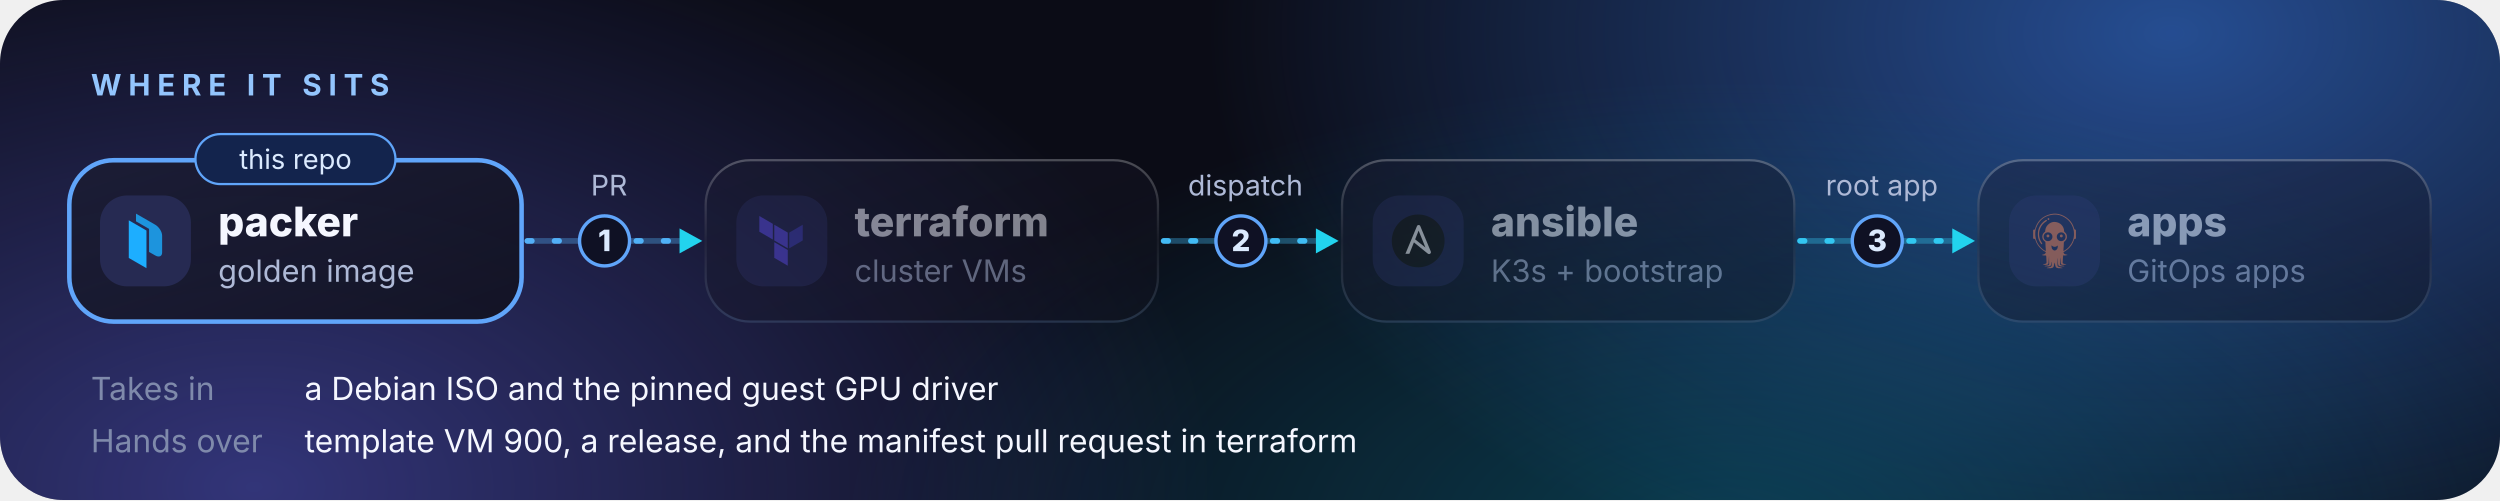
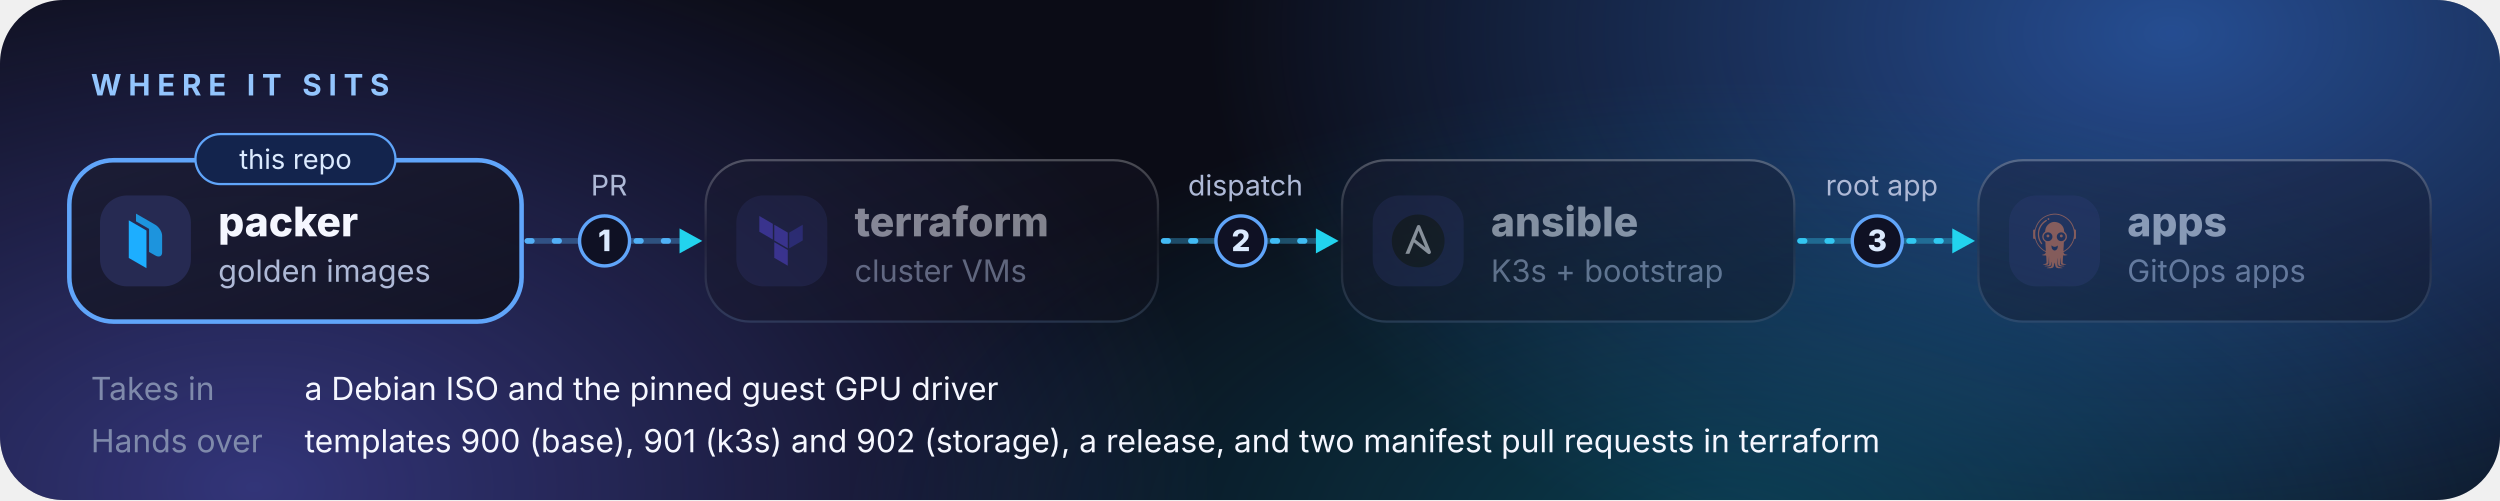
<svg xmlns="http://www.w3.org/2000/svg" width="1100" height="220" viewBox="0 0 1100 220" role="img" aria-labelledby="t d">
  <defs>
    <radialGradient id="ga">
      <stop offset="0" stop-color="#3B82F6" stop-opacity=".55" />
      <stop offset="1" stop-color="#3B82F6" stop-opacity="0" />
    </radialGradient>
    <radialGradient id="gb">
      <stop offset="0" stop-color="#6366F1" stop-opacity=".45" />
      <stop offset="1" stop-color="#6366F1" stop-opacity="0" />
    </radialGradient>
    <radialGradient id="gc">
      <stop offset="0" stop-color="#0891B2" stop-opacity=".35" />
      <stop offset="1" stop-color="#0891B2" stop-opacity="0" />
    </radialGradient>
    <linearGradient id="card" x1="0" y1="0" x2="1" y2="1">
      <stop offset="0" stop-color="#1B1D33" />
      <stop offset="1" stop-color="#0F0F1A" />
    </linearGradient>
    <linearGradient id="rim" x1="0" y1="0" x2="0" y2="1">
      <stop offset="0" stop-color="#FFFFFF" stop-opacity=".5" />
      <stop offset=".5" stop-color="#FFFFFF" stop-opacity=".08" />
      <stop offset="1" stop-color="#93C5FD" stop-opacity=".35" />
    </linearGradient>
    <linearGradient id="edge" gradientUnits="userSpaceOnUse" x1="0" y1="0" x2="1100" y2="0">
      <stop offset="0" stop-color="#60A5FA" />
      <stop offset="1" stop-color="#22D3EE" />
    </linearGradient>
    <linearGradient id="sq" x1="0" y1="0" x2="1" y2="1">
      <stop offset="0" stop-color="#1B1D33" />
      <stop offset="1" stop-color="#0F0F1A" />
    </linearGradient>
    <radialGradient id="glow" cx=".5" cy=".5" r=".5">
      <stop offset="0" stop-color="#3B82F6" stop-opacity=".5" />
      <stop offset="1" stop-color="#3B82F6" stop-opacity="0" />
    </radialGradient>
    <linearGradient id="st" gradientUnits="userSpaceOnUse" x1="12" y1="8" x2="36" y2="42">
      <stop offset="0" stop-color="#FFFFFF" />
      <stop offset=".35" stop-color="#93C5FD" />
      <stop offset=".75" stop-color="#3B82F6" />
      <stop offset="1" stop-color="#22D3EE" />
    </linearGradient>
    <linearGradient id="wm" gradientUnits="userSpaceOnUse" x1="0" y1="0" x2="182" y2="0">
      <stop offset="0" stop-color="#FFFFFF" />
      <stop offset=".55" stop-color="#93C5FD" />
      <stop offset="1" stop-color="#67E8F9" />
    </linearGradient>
    <clipPath id="clip">
      <rect width="1100" height="220" rx="28" />
    </clipPath>
    <symbol id="i-ansible" viewBox="0 0 128 128">
      <path fill="#1A1918" d="M126 64c0 34.2-27.8 62-62 62S2 98.2 2 64 29.8 2 64 2s62 27.8 62 62" />
      <path fill="#FFF" d="M65 39.9l16 39.6-24.1-19.1L65 39.9zm28.5 48.7L68.9 29.2c-.7-1.7-2.1-2.6-3.8-2.6-1.7 0-3.2.9-3.9 2.6L34 94.3h9.3L54 67.5l32 25.9c1.3 1 2.2 1.5 3.4 1.5 2.4 0 4.5-1.8 4.5-4.4.1-.5-.1-1.2-.4-1.9z" />
    </symbol>
    <symbol id="i-argocd" viewBox="0 0 24 24">
      <g fill="#EF7B4D">
        <path d="M12.581 0c.436.037.871.1 1.299.186 1.679.383 3.121 1.213 4.382 2.365 1.161 1.06 1.917 2.372 2.335 3.881.089.321.216.56.586.624.205.035.238.245.239.43.003.646.002 1.294.002 1.94l-.002 1.21c-.001.356-.116.479-.466.474-.211-.003-.293.119-.344.291-.146.489-.33.966-.552 1.426-.818 1.682-2.084 2.938-3.688 3.87-.077.045-.155.088-.233.131-.252.137-.258.146-.155.415.114.299.358.529.664.625.269.096.553.134.827.21a.672.672 0 0 1 .236.094c-.066.082-.156.067-.231.082-.36.073-.713.184-1.086.17a1.275 1.275 0 0 1-.438-.064c-.114-.045-.152-.006-.176.109a5.354 5.354 0 0 0-.084.92c-.015.617-.071 1.23-.112 1.844-.042.598-.018.651.558.842.281.094.563.187.842.286.069.024.15.038.192.117-.04.057-.098.035-.146.035-.493.003-.985.005-1.478.001-.524-.005-.806-.282-.845-.803-.055-.762-.12-1.524-.182-2.286a.947.947 0 0 0-.026-.12c-.079.455-.065.879-.084 1.298-.023.528-.008 1.057-.007 1.584 0 .27.086.388.335.483.359.135.711.295 1.114.262.141-.012.276.062.402.129.032.017.073.033.069.073-.004.043-.049.047-.084.045-.657-.019-1.317.065-1.972-.028-.323-.046-.533-.236-.631-.552-.094-.303-.114-.617-.137-.93-.046-.626-.078-1.253-.116-1.88a.222.222 0 0 0-.061-.171.282.282 0 0 0-.031.193c-.002.956-.002 1.911-.001 2.866 0 .388.123.575.494.708.481.172.976.298 1.47.423.11.028.225.047.242.192h-1.852c-.051-.01-.103-.022-.155-.03-.701-.1-1.001-.372-1.143-1.042l-.067-.331-.226-1.103c-.069.12-.118.25-.144.386-.083.399-.151.802-.243 1.2-.113.493-.444.763-.932.857l-.33.063H8.558c.057-.171.216-.185.355-.221.476-.127.96-.223 1.417-.409a.603.603 0 0 0 .397-.521c.058-.435.002-.865-.013-1.296a1.528 1.528 0 0 0-.078-.315.405.405 0 0 0-.071.207c-.026.296-.049.591-.075.886-.038.432-.273.716-.679.81a1.702 1.702 0 0 1-.37.045c-.557.003-1.115-.001-1.673-.005-.048 0-.109.019-.148-.065.178-.103.377-.168.582-.187a5.67 5.67 0 0 0 .939-.193c.42-.114.522-.249.512-.687-.023-.931-.091-1.86-.069-2.791.004-.184.001-.368.001-.551a2.387 2.387 0 0 0-.05.385 40.299 40.299 0 0 1-.186 2.623c-.052.513-.296.748-.804.805-.446.051-.889.002-1.332-.02-.108-.006-.234.012-.339-.064.043-.066.106-.07.16-.087.362-.115.725-.224 1.086-.344.246-.081.35-.235.355-.492a2.241 2.241 0 0 0-.003-.232 45.315 45.315 0 0 1-.105-2.149 5.487 5.487 0 0 0-.035-.478c-.024-.188-.131-.287-.295-.258-.505.092-.99-.006-1.473-.139-.059-.016-.134-.007-.178-.088a.986.986 0 0 1 .285-.09c.255-.052.507-.121.753-.208.312-.112.564-.347.695-.651.089-.203.056-.317-.112-.398-1.418-.683-2.512-1.73-3.391-3.017a8.152 8.152 0 0 1-1.123-2.447c-.067-.246-.156-.3-.383-.26-.306.053-.401.006-.535-.273v-3.49c.144-.303.205-.341.534-.329.235.01.247-.004.309-.242.396-1.508 1.082-2.861 2.171-3.988C6.9 1.42 8.523.631 10.34.203c.456-.108.922-.15 1.387-.203h.854Zm7.974 8.948a7.34 7.34 0 0 0-.048-.938 8.353 8.353 0 0 0-.099-.65c-.598-2.964-2.344-5.02-5.051-6.268-1.553-.715-3.21-.835-4.878-.511-3.248.633-5.396 2.583-6.539 5.652-.436 1.173-.495 2.406-.37 3.65.087.935.339 1.846.745 2.694.585 1.213 1.444 2.207 2.477 3.058.343.286.719.528 1.121.719.235.111.247.105.245-.146.006-.16.003-.32-.009-.48-.125-1.02-.142-2.045-.169-3.069a.392.392 0 0 0-.184-.353c-.385-.268-.713-.592-.921-1.019-.474-.97-.372-2.361.813-3.215.136-.097.217-.19.198-.373a1.724 1.724 0 0 1 .031-.442c.177-1.187.748-2.138 1.722-2.84.68-.492 1.442-.772 2.286-.782.483-.007.953.11 1.414.244 1.609.467 2.846 2.07 2.845 3.697a.64.64 0 0 0 .268.565c.463.371.821.83.943 1.426.22 1.077-.083 1.982-.979 2.634-.266.194-.347.406-.333.698.002.047 0 .095-.002.142l-.062 1.439c-.025.586-.138 1.165-.117 1.754.008.223.006.226.201.128a7.46 7.46 0 0 0 2.393-1.903c1.32-1.577 2.074-3.372 2.059-5.511ZM9.117 12.102c1.489.021 2.443-1.578 1.716-2.879a1.937 1.937 0 0 0-1.699-.991c-1.094-.004-1.954.822-1.958 1.881-.005 1.148.813 1.985 1.941 1.989Zm5.794 0c1.101.002 1.935-.823 1.935-1.917 0-1.091-.846-1.949-1.92-1.947-1.064.003-1.94.866-1.943 1.915-.003 1.105.831 1.948 1.928 1.949Zm-1.472 1.937c-.208.128-.407.277-.63.384-.536.257-1.063.257-1.579-.048-.158-.094-.308-.201-.464-.298-.047-.028-.092-.103-.15-.062-.044.03-.01.1-.001.151.037.179.064.362.082.544.027.565.293.992.742 1.31a.984.984 0 0 0 .791.186c.565-.119 1.025-.614 1.124-1.218.043-.266.005-.544.109-.803a.133.133 0 0 0-.024-.146Zm-8.78-4.92c-.012-1.102.143-2.055.54-2.961.633-1.443 1.642-2.553 2.98-3.374a.378.378 0 0 1 .459.067c.06.06.036.118.01.178a1.09 1.09 0 0 1-.48.51c-1.079.639-1.829 1.571-2.357 2.688a6.325 6.325 0 0 0-.618 2.986c.055 1.309.439 2.516 1.213 3.588.088.104.148.23.173.365.01.08.059.168-.031.228a.312.312 0 0 1-.288.041.502.502 0 0 1-.234-.185c-.72-.979-1.193-2.056-1.331-3.273-.036-.326-.004-.653-.036-.858ZM8.94 2.34a.373.373 0 0 1 .378-.382c.211.001.409.226.416.473.004.138-.309.39-.476.386-.189-.005-.318-.2-.318-.477Zm-.465 7.48a.609.609 0 0 1 .586-.631c.38-.003.671.271.675.633.004.356-.27.622-.639.621-.38-.002-.621-.241-.622-.623Zm6.496.623c-.381-.002-.625-.255-.621-.646a.635.635 0 0 1 .596-.613.656.656 0 0 1 .669.643c.001.354-.275.618-.644.616Z" />
      </g>
    </symbol>
    <symbol id="i-packer" viewBox="0 0 128 128">
      <path fill="#1daeff" d="M66.354 39.617V128l-41.482-23.963v-88.39Zm0 0" />
      <path fill="#1d94dd" d="M86.893 25.975 41.801 0v18.044L72.46 35.75v54.119l14.433 8.269c8.934 5.158 16.236 2.066 16.236-6.863V51.592c0-8.933-7.302-20.459-16.235-25.617zm0 0" />
    </symbol>
    <symbol id="i-terraform" viewBox="0 0 128 128">
      <g fill-rule="evenodd">
        <path d="M77.941 44.5v36.836L46.324 62.918V26.082zm0 0" fill="#5c4ee5" />
        <path d="M81.41 81.336l31.633-18.418V26.082L81.41 44.5zm0 0" fill="#4040b2" />
        <path d="M11.242 42.36L42.86 60.776V23.941L11.242 5.523zm0 0M77.941 85.375L46.324 66.957v36.82l31.617 18.418zm0 0" fill="#5c4ee5" />
      </g>
    </symbol>
  </defs>
  <style>
    text { font-family: Manrope, Inter, ui-sans-serif, system-ui, -apple-system, 'Segoe UI', Roboto, 'Helvetica Neue', 'Noto Sans', Arial, sans-serif; }
    .mono { font-family: ui-monospace, 'SF Mono', SFMono-Regular, Menlo, Consolas, 'Liberation Mono', monospace; }
    .panel { fill: #0B0C16; }
    .card { fill: url(#card); fill-opacity: .8; }
    .rim { fill: none; stroke: url(#rim); }
    .lit { fill: none; stroke: #60A5FA; stroke-width: 2; }
    .lane { fill: #FFFFFF; fill-opacity: .035; stroke: #FFFFFF; stroke-opacity: .09; }
    .tile { fill: #262A52; }
    .t1 { fill: #F5F7FF; }
    .t2 { fill: #AEB9D6; }
    .t3 { fill: #7F8AAB; }
    .acc { fill: #93C5FD; }
    .vio { fill: #C4B5FD; }
    .amb { fill: #FCD34D; }
    .rule { stroke: #FFFFFF; stroke-opacity: .1; }
    .chip { fill: #3B82F6; fill-opacity: .16; stroke: #60A5FA; stroke-opacity: .45; }
    .chipt { fill: #DBEAFE; }
    .wf { fill: #FFFFFF; fill-opacity: .06; stroke: #FFFFFF; stroke-opacity: .2; }
    .wft { fill: #E6EBFA; }
    .dot { fill: #22D3EE; }
    .edge { fill: none; stroke: url(#edge); stroke-width: 2.5; stroke-opacity: .35; }
    .flow { fill: none; stroke: url(#edge); stroke-width: 2.5; stroke-linecap: round; stroke-dasharray: 2 10; animation: flow 1.1s linear infinite; }
    .head { fill: #22D3EE; }
    .badge { fill: #0F1124; stroke: #60A5FA; stroke-width: 1.5; }
    .badget { fill: #DBEAFE; }
    .side { fill: none; stroke: #A78BFA; stroke-width: 1.5; stroke-dasharray: 3 5; stroke-linecap: round; animation: flow 3s linear infinite; }
    .sidehead { fill: #A78BFA; }
    .pill { fill: #171331; stroke: #A78BFA; stroke-opacity: .55; }
    .pillt { fill: #DDD6FE; }
    .wire { fill: none; stroke: #8A94B8; stroke-opacity: .6; stroke-width: 1.5; }
    .wirehead { fill: #8A94B8; }
    .hum { fill: #2A2110; stroke: #FBBF24; stroke-opacity: .6; }
    .humt { fill: #FDE68A; }
    .gate { fill: none; stroke: #FBBF24; stroke-opacity: .7; stroke-width: 1.5; stroke-dasharray: 6 6; }
    .tag { fill: #151936; stroke: #8A94B8; stroke-opacity: .5; }
    .tagt { fill: #C9D1EA; }
    .here { fill: #13244D; stroke: #60A5FA; }
    .heret { fill: #DBEAFE; }
    .dim { opacity: .5; }
    @keyframes flow { to { stroke-dashoffset: -24; } }
    @media (prefers-reduced-motion: reduce) { .flow, .side { animation: none; } }
    @media (prefers-color-scheme: light) {
      .panel { fill: #F3F6FF; }
      .blob { opacity: .4; }
      .card { fill: #FFFFFF; fill-opacity: .85; }
      .rim { stroke: #C7D2FE; }
      .lit { stroke: #2563EB; }
      .lane { fill: #FFFFFF; fill-opacity: .55; stroke: #C7D2FE; stroke-opacity: .9; }
      .tile { fill: #EEF2FF; }
      .t1 { fill: #0E1330; }
      .t2 { fill: #4A5578; }
      .t3 { fill: #6B7699; }
      .acc { fill: #2563EB; }
      .vio { fill: #6D28D9; }
      .amb { fill: #B45309; }
      .rule { stroke: #0E1330; stroke-opacity: .1; }
      .chip { fill: #2563EB; fill-opacity: .08; stroke: #2563EB; stroke-opacity: .35; }
      .chipt { fill: #1E3A8A; }
      .wf { fill: #FFFFFF; fill-opacity: .9; stroke: #B6C2EC; stroke-opacity: 1; }
      .wft { fill: #1B2147; }
      .dot { fill: #0891B2; }
      .edge, .flow { stroke: #2563EB; }
      .head { fill: #2563EB; }
      .badge { fill: #FFFFFF; stroke: #2563EB; }
      .badget { fill: #1E3A8A; }
      .side { stroke: #7C3AED; }
      .sidehead { fill: #7C3AED; }
      .pill { fill: #F5F3FF; stroke: #7C3AED; stroke-opacity: .45; }
      .pillt { fill: #5B21B6; }
      .wire { stroke: #64709A; }
      .wirehead { fill: #64709A; }
      .hum { fill: #FFFBEB; stroke: #D97706; stroke-opacity: .6; }
      .humt { fill: #92400E; }
      .gate { stroke: #D97706; }
      .tag { fill: #FFFFFF; stroke: #64709A; stroke-opacity: .5; }
      .tagt { fill: #2A3358; }
      .here { fill: #EAF0FF; stroke: #2563EB; }
      .heret { fill: #1E3A8A; }
    }
  </style>
  <g clip-path="url(#clip)">
    <rect class="panel" width="1100" height="220" />
    <g class="blob">
      <ellipse cx="957" cy="15.4" rx="429" ry="260" fill="url(#ga)" />
      <ellipse cx="110" cy="213.4" rx="429" ry="260" fill="url(#gb)" />
      <ellipse cx="759" cy="235.4" rx="385" ry="200" fill="url(#gc)" />
    </g>
  </g>
  <text class="acc" x="40" y="42" font-size="13" font-weight="700" letter-spacing="3">WHERE IT SITS</text>
  <rect class="card" x="30" y="70" width="200" height="72" rx="20" />
  <rect class="lit" x="30.5" y="70.5" width="199" height="71" rx="19.5" />
  <rect class="tile" x="44" y="86" width="40" height="40" rx="12" />
  <use href="#i-packer" x="52" y="94" width="24" height="24" />
  <text class="t1" x="96" y="104" font-size="18" font-weight="800">packer</text>
-   <text class="t2" x="96" y="124" font-size="13.5">golden image</text>
+   <text class="t2" x="96" y="124" font-size="13.5">golden images</text>
  <rect class="here" x="86" y="59" width="88" height="22" rx="11" />
  <text class="heret" x="130" y="74.32" font-size="12" text-anchor="middle">this repo</text>
  <g class="dim">
    <rect class="card" x="310" y="70" width="200" height="72" rx="20" />
    <rect class="rim" x="310.5" y="70.5" width="199" height="71" rx="19.5" />
    <rect class="tile" x="324" y="86" width="40" height="40" rx="12" />
    <use href="#i-terraform" x="332" y="94" width="24" height="24" />
    <text class="t1" x="376" y="104" font-size="18" font-weight="800">terraform</text>
    <text class="t2" x="376" y="124" font-size="13.5">cluster VMs</text>
  </g>
  <g class="dim">
    <rect class="card" x="590" y="70" width="200" height="72" rx="20" />
    <rect class="rim" x="590.5" y="70.5" width="199" height="71" rx="19.5" />
    <rect class="tile" x="604" y="86" width="40" height="40" rx="12" />
    <use href="#i-ansible" x="612" y="94" width="24" height="24" />
    <text class="t1" x="656" y="104" font-size="18" font-weight="800">ansible</text>
    <text class="t2" x="656" y="124" font-size="13.5">K3s + bootstrap</text>
  </g>
  <g class="dim">
    <rect class="card" x="870" y="70" width="200" height="72" rx="20" />
    <rect class="rim" x="870.5" y="70.5" width="199" height="71" rx="19.5" />
    <rect class="tile" x="884" y="86" width="40" height="40" rx="12" />
    <use href="#i-argocd" x="892" y="94" width="24" height="24" />
    <text class="t1" x="936" y="104" font-size="18" font-weight="800">apps</text>
    <text class="t2" x="936" y="124" font-size="13.5">GitOps apps</text>
  </g>
  <path class="edge" d="M232 106H300" />
  <path class="flow" d="M232 106H300" />
  <path class="head" d="M309 106l-10 -5.5v11.0z" />
  <text class="t2" x="268" y="86" font-size="12.5" text-anchor="middle">PR</text>
  <circle class="badge" cx="266" cy="106" r="11" />
  <text class="badget" x="266" y="110.5" font-size="13" font-weight="800" text-anchor="middle">1</text>
  <path class="edge" d="M512 106H580" />
  <path class="flow" d="M512 106H580" />
  <path class="head" d="M589 106l-10 -5.5v11.0z" />
  <text class="t2" x="548" y="86" font-size="12.5" text-anchor="middle">dispatch</text>
  <circle class="badge" cx="546" cy="106" r="11" />
  <text class="badget" x="546" y="110.5" font-size="13" font-weight="800" text-anchor="middle">2</text>
  <path class="edge" d="M792 106H860" />
  <path class="flow" d="M792 106H860" />
  <path class="head" d="M869 106l-10 -5.5v11.0z" />
  <text class="t2" x="828" y="86" font-size="12.5" text-anchor="middle">root app</text>
  <circle class="badge" cx="826" cy="106" r="11" />
  <text class="badget" x="826" y="110.5" font-size="13" font-weight="800" text-anchor="middle">3</text>
  <g font-size="14">
    <text class="t3" x="40" y="176">Takes in</text>
    <text class="t1" x="134" y="176">a Debian ISO and the pinned guest GPU driver</text>
    <text class="t3" x="40" y="199">Hands over</text>
-     <text class="t1" x="134" y="199">template VM 900, a release, and the manifest pull request in terraform</text>
+     <text class="t1" x="134" y="199">templates 900 (base), 901 (k3s) and 902 (storage), a release, and two manifest pull requests in terraform</text>
  </g>
</svg>
